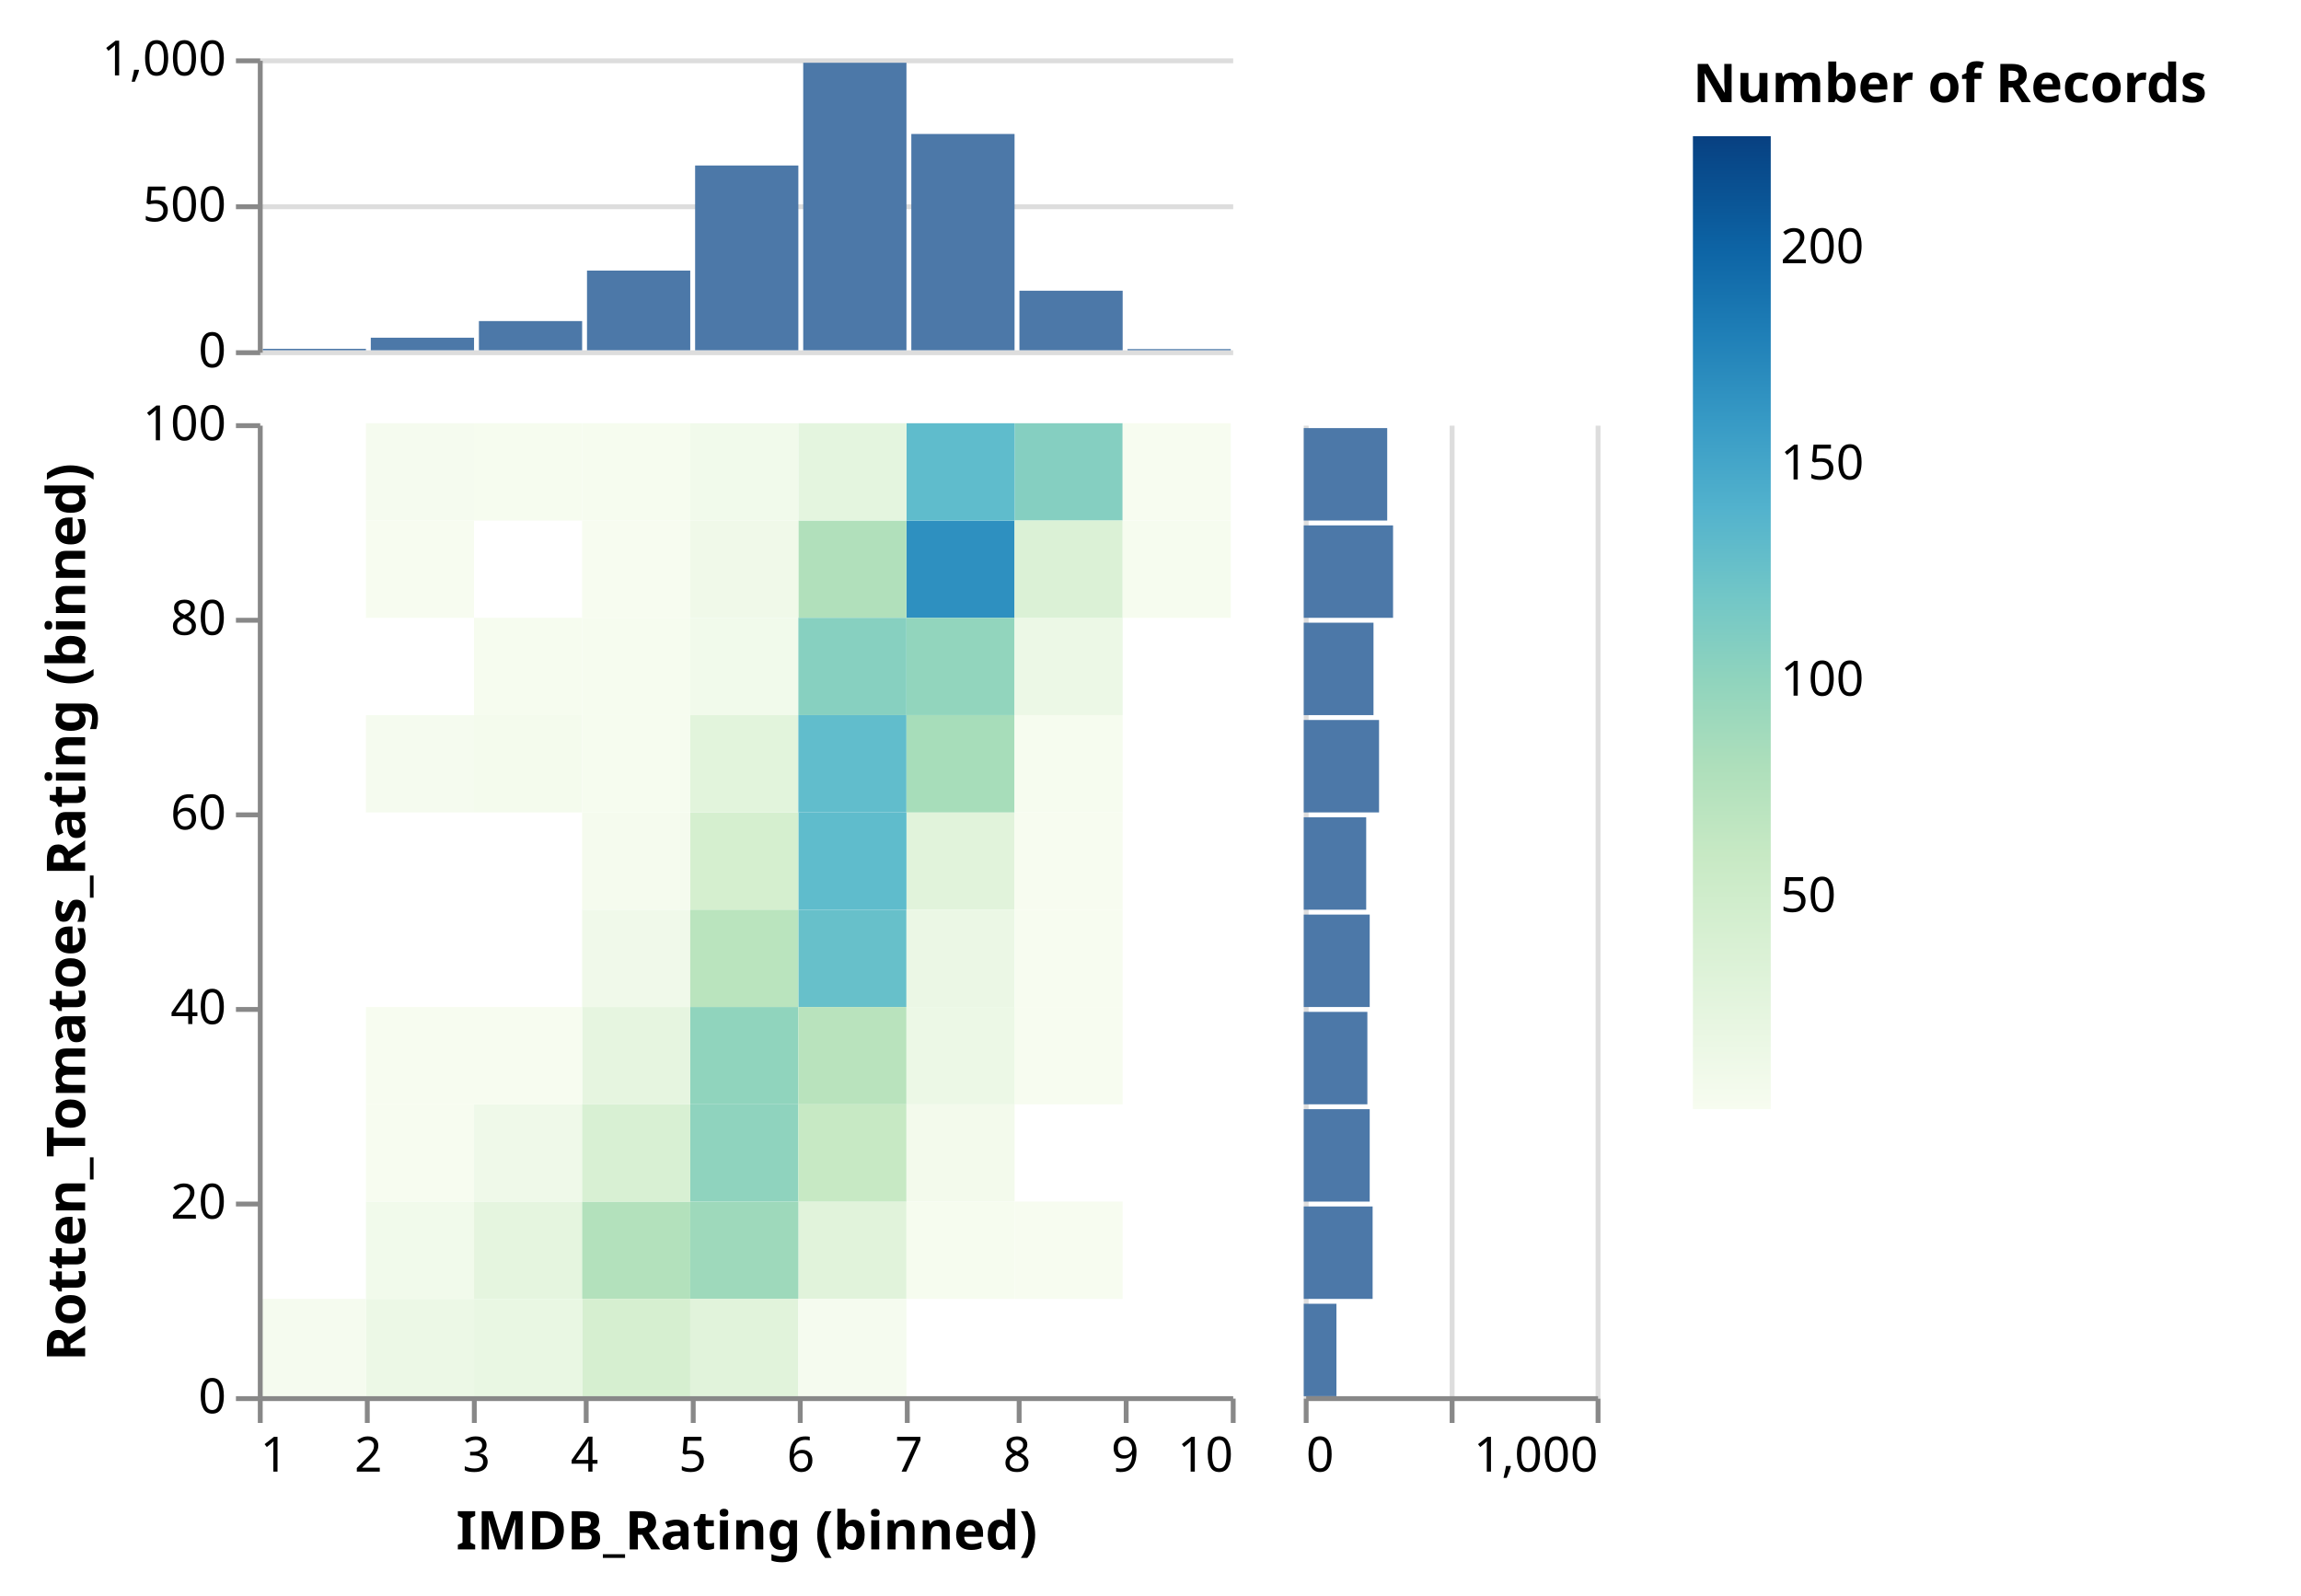
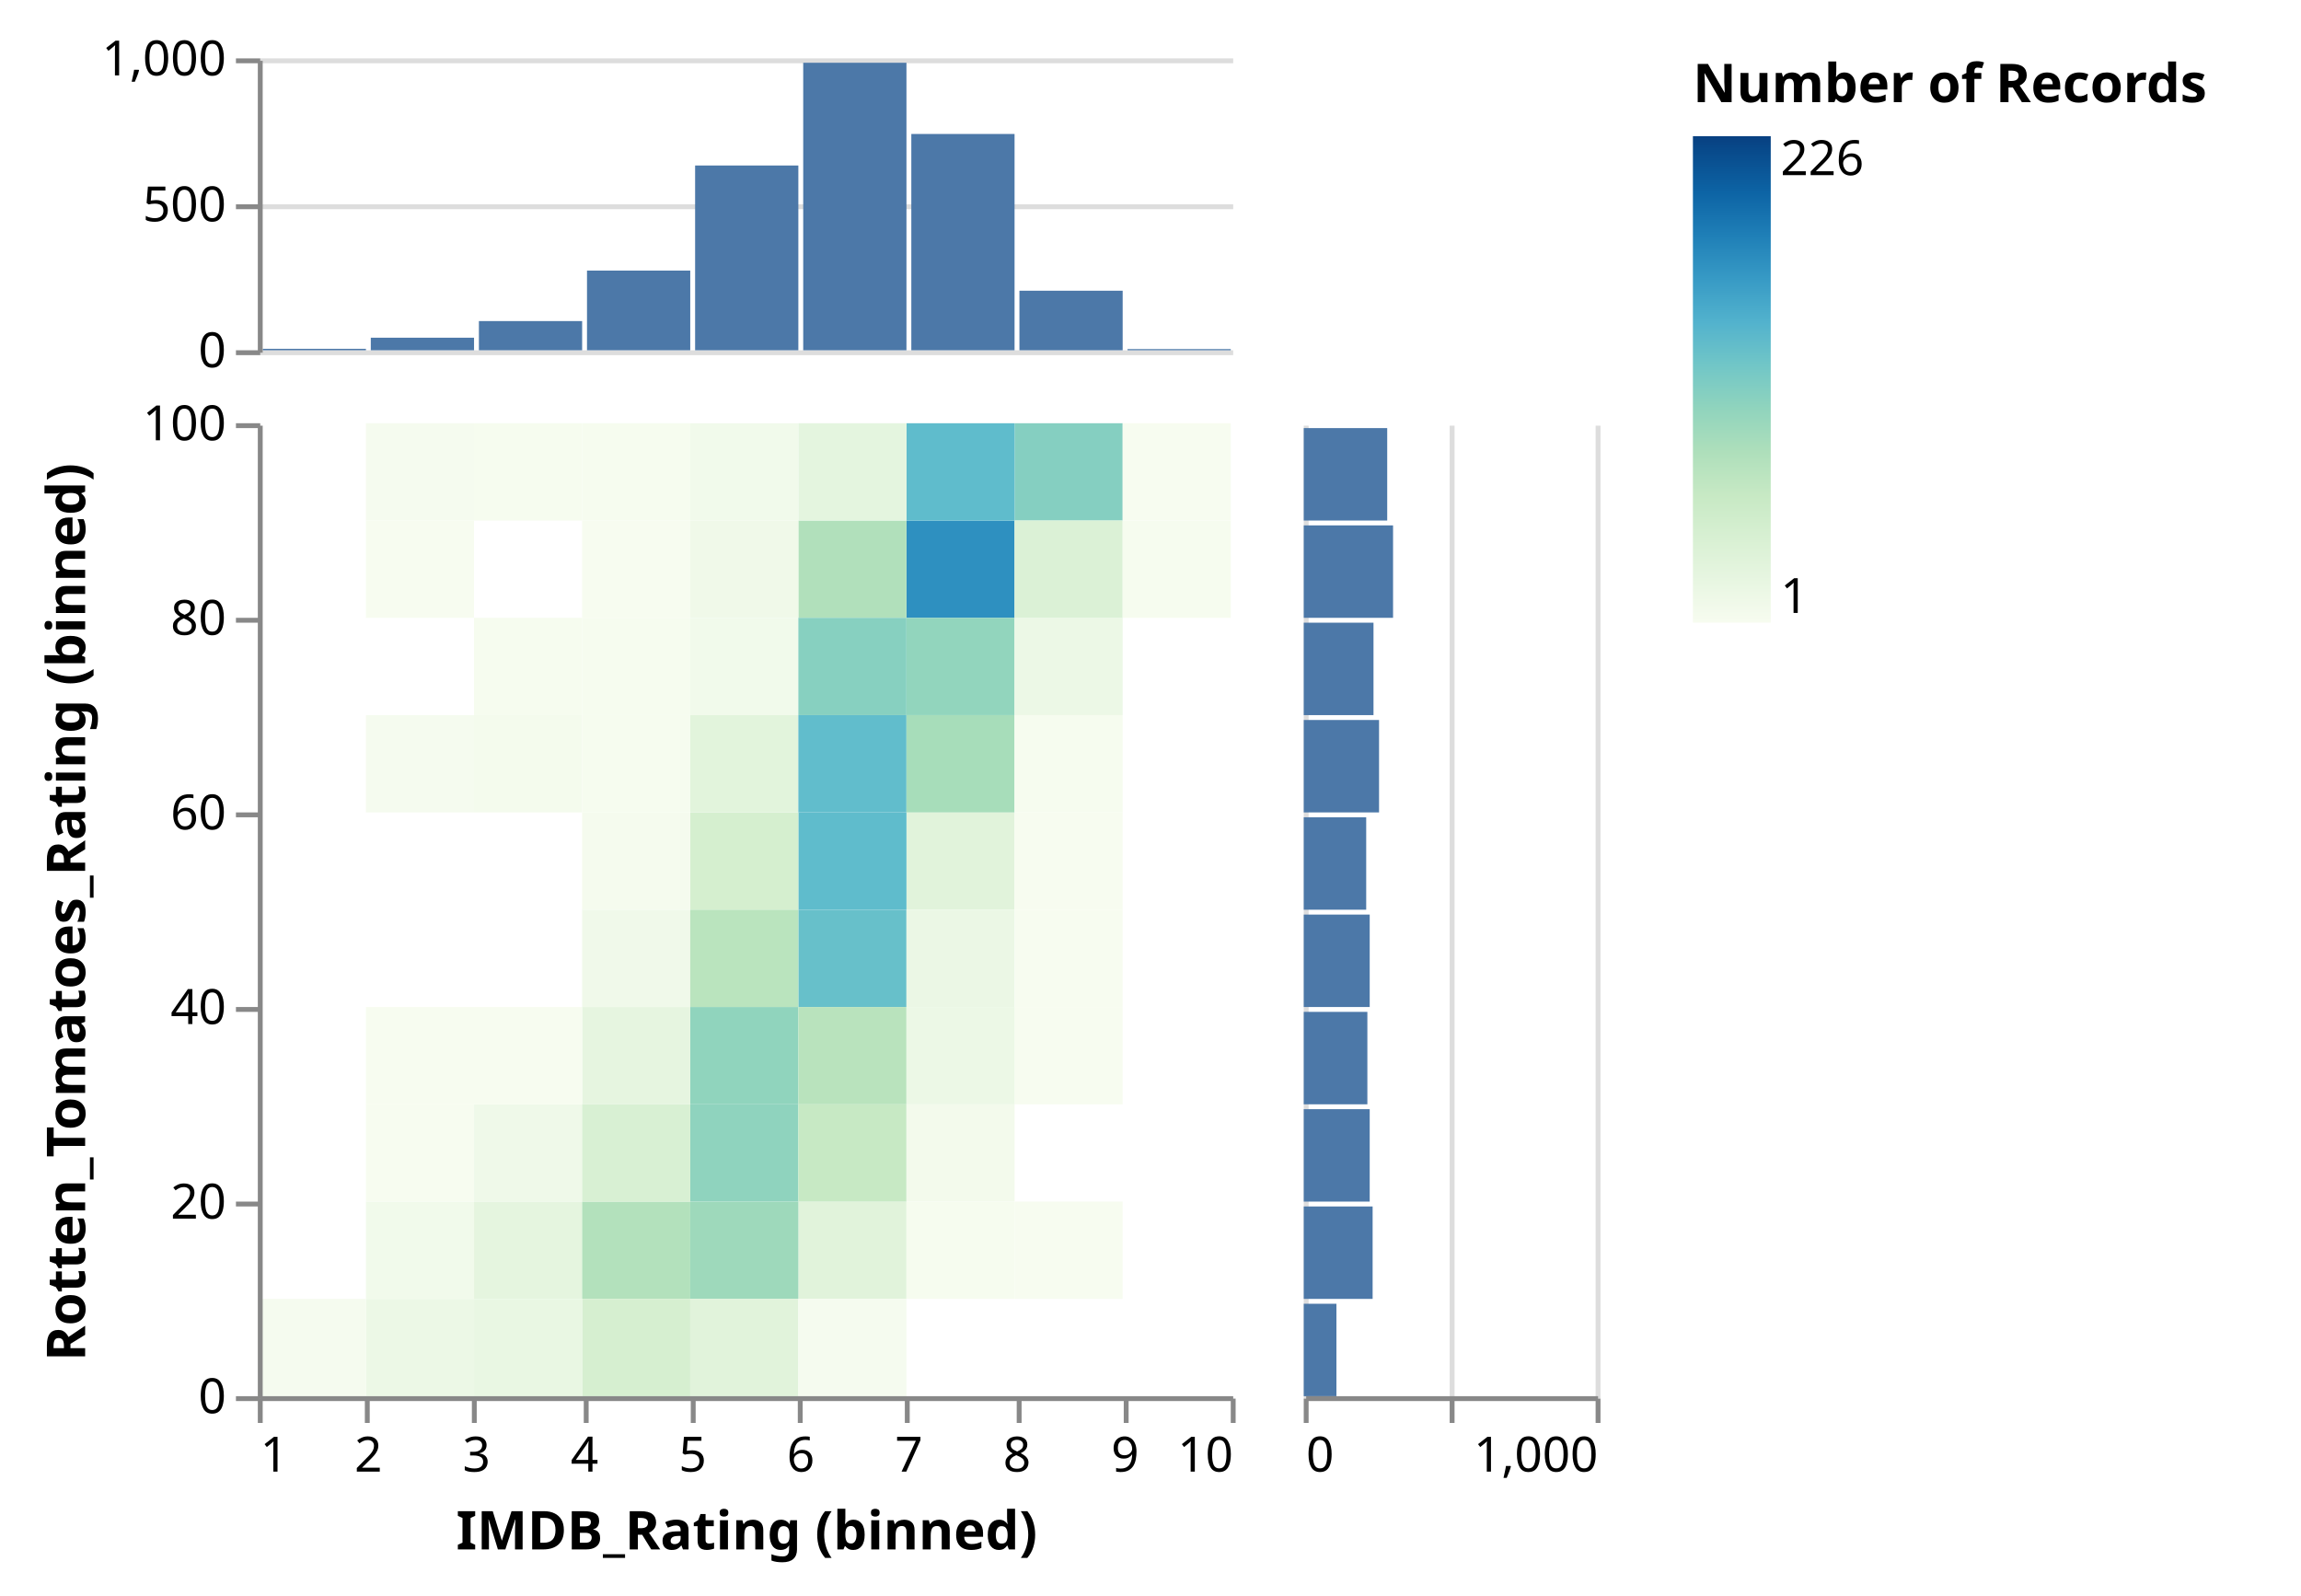
<svg xmlns="http://www.w3.org/2000/svg" class="marks" width="473" height="328" viewBox="0 0 473 328" version="1.1">
  <defs>
    <linearGradient id="gradient_0" x1="0" x2="0" y1="1" y2="0">
      <stop offset="0" stop-color="rgb(247, 252, 240)" />
      <stop offset="0.084" stop-color="rgb(232, 246, 226)" />
      <stop offset="0.173" stop-color="rgb(216, 240, 211)" />
      <stop offset="0.262" stop-color="rgb(199, 233, 196)" />
      <stop offset="0.351" stop-color="rgb(174, 223, 187)" />
      <stop offset="0.44" stop-color="rgb(144, 212, 189)" />
      <stop offset="0.529" stop-color="rgb(113, 198, 199)" />
      <stop offset="0.618" stop-color="rgb(82, 178, 205)" />
      <stop offset="0.707" stop-color="rgb(55, 154, 197)" />
      <stop offset="0.796" stop-color="rgb(31, 127, 183)" />
      <stop offset="0.884" stop-color="rgb(13, 100, 165)" />
      <stop offset="0.973" stop-color="rgb(8, 73, 138)" />
      <stop offset="1" stop-color="rgb(8, 64, 129)" />
    </linearGradient>
  </defs>
  <g transform="translate(53,12)">
    <g class="mark-group role-frame root">
      <g transform="translate(0,0)">
        <path class="background" d="M0,0h0v0h0Z" style="fill: none;" />
        <g>
          <g class="mark-group role-scope concat_0_group">
            <g transform="translate(0,0)">
              <path class="background" d="M0.5,0.5h200v60h-200Z" style="fill: none; stroke: none;" />
              <g>
                <g class="mark-group role-axis">
                  <g transform="translate(0.5,0.5)">
                    <path class="background" d="M0,0h0v0h0Z" style="pointer-events: none; fill: none;" />
                    <g>
                      <g class="mark-rule role-axis-grid" style="pointer-events: none;">
                        <line transform="translate(0,60)" x2="200" y2="0" style="fill: none; stroke: #ddd; stroke-width: 1; opacity: 1;" />
                        <line transform="translate(0,30)" x2="200" y2="0" style="fill: none; stroke: #ddd; stroke-width: 1; opacity: 1;" />
                        <line transform="translate(0,0)" x2="200" y2="0" style="fill: none; stroke: #ddd; stroke-width: 1; opacity: 1;" />
                      </g>
                    </g>
                  </g>
                </g>
                <g class="mark-rect role-mark concat_0_marks">
                  <path d="M112.111,0.9h21.222v59.1h-21.222Z" style="fill: #4c78a8;" />
                  <path d="M-22.222,47.22h1v12.78h-1Z" style="fill: none;" />
                  <path d="M45.444,54h21.222v6h-21.222Z" style="fill: #4c78a8;" />
                  <path d="M134.333,15.54h21.222v44.46h-21.222Z" style="fill: #4c78a8;" />
                  <path d="M89.889,22.02h21.222v37.98h-21.222Z" style="fill: #4c78a8;" />
                  <path d="M156.556,47.76h21.222v12.24h-21.222Z" style="fill: #4c78a8;" />
                  <path d="M23.222,57.42h21.222v2.58h-21.222Z" style="fill: #4c78a8;" />
                  <path d="M67.667,43.62h21.222v16.38h-21.222Z" style="fill: #4c78a8;" />
                  <path d="M178.778,59.76h21.222v0.24h-21.222Z" style="fill: #4c78a8;" />
                  <path d="M1,59.7h21.222v0.3h-21.222Z" style="fill: #4c78a8;" />
                </g>
                <g class="mark-group role-axis">
                  <g transform="translate(0.5,0.5)">
                    <path class="background" d="M0,0h0v0h0Z" style="pointer-events: none; fill: none;" />
                    <g>
                      <g class="mark-rule role-axis-tick" style="pointer-events: none;">
                        <line transform="translate(0,60)" x2="-5" y2="0" style="fill: none; stroke: #888; stroke-width: 1; opacity: 1;" />
                        <line transform="translate(0,30)" x2="-5" y2="0" style="fill: none; stroke: #888; stroke-width: 1; opacity: 1;" />
                        <line transform="translate(0,0)" x2="-5" y2="0" style="fill: none; stroke: #888; stroke-width: 1; opacity: 1;" />
                      </g>
                      <g class="mark-text role-axis-label" style="pointer-events: none;">
                        <text text-anchor="end" transform="translate(-7,63)" style="font-family: sans-serif; font-size: 10px; fill: #000; opacity: 1;">0</text>
                        <text text-anchor="end" transform="translate(-7,33)" style="font-family: sans-serif; font-size: 10px; fill: #000; opacity: 1;">500</text>
                        <text text-anchor="end" transform="translate(-7,3)" style="font-family: sans-serif; font-size: 10px; fill: #000; opacity: 1;">1,000</text>
                      </g>
                      <g class="mark-rule role-axis-domain" style="pointer-events: none;">
                        <line transform="translate(0,60)" x2="0" y2="-60" style="fill: none; stroke: #888; stroke-width: 1; opacity: 1;" />
                      </g>
                    </g>
                  </g>
                </g>
              </g>
            </g>
          </g>
          <g class="mark-group role-scope concat_1_group">
            <g transform="translate(0,75)">
              <path class="background" d="M0,0h0v0h0Z" style="fill: none;" />
              <g>
                <g class="mark-group role-scope concat_1_concat_0_group">
                  <g transform="translate(0,0)">
                    <path class="background" d="M0.5,0.5h200v200h-200Z" style="fill: none; stroke: none;" />
                    <g>
                      <g class="mark-rect role-mark concat_1_concat_0_marks">
                        <path d="M111.111,200h22.222v0h-22.222Z" style="fill: none;" />
                        <path d="M-22.222,160h0v20h0Z" style="fill: none;" />
                        <path d="M44.444,60h22.222v20h-22.222Z" style="fill: rgb(244, 251, 237);" />
                        <path d="M-22.222,200h0v0h0Z" style="fill: none;" />
                        <path d="M133.333,200h22.222v0h-22.222Z" style="fill: none;" />
                        <path d="M44.444,200h22.222v0h-22.222Z" style="fill: none;" />
                        <path d="M88.889,140h22.222v20h-22.222Z" style="fill: rgb(143, 211, 190);" />
                        <path d="M133.333,20h22.222v20h-22.222Z" style="fill: rgb(46, 144, 192);" />
                        <path d="M155.556,0h22.222v20h-22.222Z" style="fill: rgb(133, 207, 193);" />
                        <path d="M111.111,20h22.222v20h-22.222Z" style="fill: rgb(177, 224, 187);" />
                        <path d="M22.222,0h22.222v20h-22.222Z" style="fill: rgb(245, 251, 239);" />
                        <path d="M155.556,200h22.222v0h-22.222Z" style="fill: none;" />
                        <path d="M133.333,80h22.222v20h-22.222Z" style="fill: rgb(225, 243, 219);" />
                        <path d="M88.889,120h22.222v20h-22.222Z" style="fill: rgb(144, 212, 189);" />
                        <path d="M-22.222,0h0v20h0Z" style="fill: none;" />
                        <path d="M133.333,40h22.222v20h-22.222Z" style="fill: rgb(146, 213, 189);" />
                        <path d="M88.889,200h22.222v0h-22.222Z" style="fill: none;" />
                        <path d="M44.444,160h22.222v20h-22.222Z" style="fill: rgb(229, 245, 223);" />
                        <path d="M133.333,0h22.222v20h-22.222Z" style="fill: rgb(95, 188, 204);" />
                        <path d="M111.111,160h22.222v20h-22.222Z" style="fill: rgb(225, 243, 219);" />
                        <path d="M111.111,80h22.222v20h-22.222Z" style="fill: rgb(95, 188, 204);" />
                        <path d="M66.667,200h22.222v0h-22.222Z" style="fill: none;" />
                        <path d="M66.667,160h22.222v20h-22.222Z" style="fill: rgb(179, 225, 188);" />
                        <path d="M111.111,100h22.222v20h-22.222Z" style="fill: rgb(103, 192, 202);" />
                        <path d="M-22.222,120h0v20h0Z" style="fill: none;" />
                        <path d="M111.111,140h22.222v20h-22.222Z" style="fill: rgb(199, 233, 196);" />
                        <path d="M88.889,80h22.222v20h-22.222Z" style="fill: rgb(213, 239, 207);" />
                        <path d="M44.444,40h22.222v20h-22.222Z" style="fill: rgb(246, 252, 239);" />
                        <path d="M111.111,0h22.222v20h-22.222Z" style="fill: rgb(228, 245, 223);" />
                        <path d="M88.889,60h22.222v20h-22.222Z" style="fill: rgb(226, 244, 220);" />
                        <path d="M88.889,40h22.222v20h-22.222Z" style="fill: rgb(241, 250, 235);" />
                        <path d="M111.111,60h22.222v20h-22.222Z" style="fill: rgb(97, 189, 204);" />
                        <path d="M133.333,60h22.222v20h-22.222Z" style="fill: rgb(167, 221, 186);" />
                        <path d="M111.111,120h22.222v20h-22.222Z" style="fill: rgb(185, 227, 189);" />
                        <path d="M88.889,20h22.222v20h-22.222Z" style="fill: rgb(240, 249, 233);" />
                        <path d="M44.444,0h22.222v20h-22.222Z" style="fill: rgb(246, 252, 239);" />
                        <path d="M44.444,140h22.222v20h-22.222Z" style="fill: rgb(239, 249, 233);" />
                        <path d="M66.667,100h22.222v20h-22.222Z" style="fill: rgb(240, 249, 234);" />
                        <path d="M88.889,160h22.222v20h-22.222Z" style="fill: rgb(158, 217, 187);" />
                        <path d="M88.889,100h22.222v20h-22.222Z" style="fill: rgb(186, 228, 190);" />
                        <path d="M66.667,80h22.222v20h-22.222Z" style="fill: rgb(245, 251, 238);" />
                        <path d="M155.556,40h22.222v20h-22.222Z" style="fill: rgb(236, 248, 230);" />
                        <path d="M111.111,40h22.222v20h-22.222Z" style="fill: rgb(135, 208, 192);" />
                        <path d="M155.556,120h22.222v20h-22.222Z" style="fill: rgb(247, 252, 240);" />
                        <path d="M155.556,20h22.222v20h-22.222Z" style="fill: rgb(219, 241, 214);" />
                        <path d="M66.667,40h22.222v20h-22.222Z" style="fill: rgb(246, 252, 239);" />
                        <path d="M88.889,0h22.222v20h-22.222Z" style="fill: rgb(241, 250, 235);" />
                        <path d="M66.667,140h22.222v20h-22.222Z" style="fill: rgb(216, 240, 211);" />
                        <path d="M66.667,180h22.222v20h-22.222Z" style="fill: rgb(214, 239, 208);" />
                        <path d="M88.889,180h22.222v20h-22.222Z" style="fill: rgb(225, 243, 219);" />
                        <path d="M-22.222,60h0v20h0Z" style="fill: none;" />
                        <path d="M177.778,200h22.222v0h-22.222Z" style="fill: none;" />
                        <path d="M177.778,0h22.222v20h-22.222Z" style="fill: rgb(247, 252, 240);" />
                        <path d="M66.667,120h22.222v20h-22.222Z" style="fill: rgb(230, 245, 224);" />
                        <path d="M0,200h22.222v0h-22.222Z" style="fill: none;" />
                        <path d="M133.333,100h22.222v20h-22.222Z" style="fill: rgb(235, 247, 229);" />
                        <path d="M22.222,200h22.222v0h-22.222Z" style="fill: none;" />
                        <path d="M-22.222,20h0v20h0Z" style="fill: none;" />
                        <path d="M44.444,180h22.222v20h-22.222Z" style="fill: rgb(233, 247, 227);" />
                        <path d="M22.222,160h22.222v20h-22.222Z" style="fill: rgb(241, 250, 235);" />
                        <path d="M177.778,20h22.222v20h-22.222Z" style="fill: rgb(246, 252, 239);" />
                        <path d="M66.667,0h22.222v20h-22.222Z" style="fill: rgb(246, 252, 239);" />
                        <path d="M22.222,60h22.222v20h-22.222Z" style="fill: rgb(245, 251, 239);" />
                        <path d="M133.333,140h22.222v20h-22.222Z" style="fill: rgb(243, 250, 236);" />
                        <path d="M155.556,160h22.222v20h-22.222Z" style="fill: rgb(247, 252, 240);" />
                        <path d="M22.222,180h22.222v20h-22.222Z" style="fill: rgb(236, 248, 230);" />
                        <path d="M66.667,60h22.222v20h-22.222Z" style="fill: rgb(246, 252, 239);" />
                        <path d="M133.333,120h22.222v20h-22.222Z" style="fill: rgb(236, 248, 230);" />
                        <path d="M155.556,60h22.222v20h-22.222Z" style="fill: rgb(246, 252, 239);" />
                        <path d="M133.333,160h22.222v20h-22.222Z" style="fill: rgb(246, 252, 239);" />
                        <path d="M-22.222,40h0v20h0Z" style="fill: none;" />
                        <path d="M-22.222,140h0v20h0Z" style="fill: none;" />
                        <path d="M-22.222,80h0v20h0Z" style="fill: none;" />
                        <path d="M0,180h22.222v20h-22.222Z" style="fill: rgb(245, 251, 239);" />
                        <path d="M111.111,180h22.222v20h-22.222Z" style="fill: rgb(245, 251, 239);" />
                        <path d="M66.667,20h22.222v20h-22.222Z" style="fill: rgb(247, 252, 240);" />
                        <path d="M155.556,100h22.222v20h-22.222Z" style="fill: rgb(247, 252, 240);" />
                        <path d="M-22.222,100h0v20h0Z" style="fill: none;" />
                        <path d="M44.444,120h22.222v20h-22.222Z" style="fill: rgb(247, 252, 240);" />
                        <path d="M155.556,80h22.222v20h-22.222Z" style="fill: rgb(247, 252, 240);" />
                        <path d="M22.222,140h22.222v20h-22.222Z" style="fill: rgb(247, 252, 240);" />
                        <path d="M-22.222,180h0v20h0Z" style="fill: none;" />
                        <path d="M22.222,120h22.222v20h-22.222Z" style="fill: rgb(247, 252, 240);" />
                        <path d="M22.222,20h22.222v20h-22.222Z" style="fill: rgb(247, 252, 240);" />
                      </g>
                      <g class="mark-group role-axis">
                        <g transform="translate(0.5,200.5)">
                          <path class="background" d="M0,0h0v0h0Z" style="pointer-events: none; fill: none;" />
                          <g>
                            <g class="mark-rule role-axis-tick" style="pointer-events: none;">
                              <line transform="translate(0,0)" x2="0" y2="5" style="fill: none; stroke: #888; stroke-width: 1; opacity: 1;" />
                              <line transform="translate(22,0)" x2="0" y2="5" style="fill: none; stroke: #888; stroke-width: 1; opacity: 1;" />
                              <line transform="translate(44,0)" x2="0" y2="5" style="fill: none; stroke: #888; stroke-width: 1; opacity: 1;" />
                              <line transform="translate(67,0)" x2="0" y2="5" style="fill: none; stroke: #888; stroke-width: 1; opacity: 1;" />
                              <line transform="translate(89,0)" x2="0" y2="5" style="fill: none; stroke: #888; stroke-width: 1; opacity: 1;" />
                              <line transform="translate(111,0)" x2="0" y2="5" style="fill: none; stroke: #888; stroke-width: 1; opacity: 1;" />
                              <line transform="translate(133,0)" x2="0" y2="5" style="fill: none; stroke: #888; stroke-width: 1; opacity: 1;" />
                              <line transform="translate(156,0)" x2="0" y2="5" style="fill: none; stroke: #888; stroke-width: 1; opacity: 1;" />
                              <line transform="translate(178,0)" x2="0" y2="5" style="fill: none; stroke: #888; stroke-width: 1; opacity: 1;" />
                              <line transform="translate(200,0)" x2="0" y2="5" style="fill: none; stroke: #888; stroke-width: 1; opacity: 1;" />
                            </g>
                            <g class="mark-text role-axis-label" style="pointer-events: none;">
                              <text text-anchor="start" transform="translate(0,15)" style="font-family: sans-serif; font-size: 10px; fill: #000; opacity: 1;">1</text>
                              <text text-anchor="middle" transform="translate(22.22222,15)" style="font-family: sans-serif; font-size: 10px; fill: #000; opacity: 1;">2</text>
                              <text text-anchor="middle" transform="translate(44.44444,15)" style="font-family: sans-serif; font-size: 10px; fill: #000; opacity: 1;">3</text>
                              <text text-anchor="middle" transform="translate(66.66667,15)" style="font-family: sans-serif; font-size: 10px; fill: #000; opacity: 1;">4</text>
                              <text text-anchor="middle" transform="translate(88.88889,15)" style="font-family: sans-serif; font-size: 10px; fill: #000; opacity: 1;">5</text>
                              <text text-anchor="middle" transform="translate(111.1111,15)" style="font-family: sans-serif; font-size: 10px; fill: #000; opacity: 1;">6</text>
                              <text text-anchor="middle" transform="translate(133.3333,15)" style="font-family: sans-serif; font-size: 10px; fill: #000; opacity: 1;">7</text>
                              <text text-anchor="middle" transform="translate(155.5556,15)" style="font-family: sans-serif; font-size: 10px; fill: #000; opacity: 1;">8</text>
                              <text text-anchor="middle" transform="translate(177.7778,15)" style="font-family: sans-serif; font-size: 10px; fill: #000; opacity: 1;">9</text>
                              <text text-anchor="end" transform="translate(200,15)" style="font-family: sans-serif; font-size: 10px; fill: #000; opacity: 1;">10</text>
                            </g>
                            <g class="mark-rule role-axis-domain" style="pointer-events: none;">
                              <line transform="translate(0,0)" x2="200" y2="0" style="fill: none; stroke: #888; stroke-width: 1; opacity: 1;" />
                            </g>
                            <g class="mark-text role-axis-title" style="pointer-events: none;">
                              <text text-anchor="middle" transform="translate(100,31)" style="font-family: sans-serif; font-size: 11px; font-weight: bold; fill: #000; opacity: 1;">IMDB_Rating (binned)</text>
                            </g>
                          </g>
                        </g>
                      </g>
                      <g class="mark-group role-axis">
                        <g transform="translate(0.5,0.5)">
                          <path class="background" d="M0,0h0v0h0Z" style="pointer-events: none; fill: none;" />
                          <g>
                            <g class="mark-rule role-axis-tick" style="pointer-events: none;">
                              <line transform="translate(0,200)" x2="-5" y2="0" style="fill: none; stroke: #888; stroke-width: 1; opacity: 1;" />
                              <line transform="translate(0,160)" x2="-5" y2="0" style="fill: none; stroke: #888; stroke-width: 1; opacity: 1;" />
                              <line transform="translate(0,120)" x2="-5" y2="0" style="fill: none; stroke: #888; stroke-width: 1; opacity: 1;" />
                              <line transform="translate(0,80)" x2="-5" y2="0" style="fill: none; stroke: #888; stroke-width: 1; opacity: 1;" />
                              <line transform="translate(0,40)" x2="-5" y2="0" style="fill: none; stroke: #888; stroke-width: 1; opacity: 1;" />
                              <line transform="translate(0,0)" x2="-5" y2="0" style="fill: none; stroke: #888; stroke-width: 1; opacity: 1;" />
                            </g>
                            <g class="mark-text role-axis-label" style="pointer-events: none;">
                              <text text-anchor="end" transform="translate(-7,203)" style="font-family: sans-serif; font-size: 10px; fill: #000; opacity: 1;">0</text>
                              <text text-anchor="end" transform="translate(-7,163)" style="font-family: sans-serif; font-size: 10px; fill: #000; opacity: 1;">20</text>
                              <text text-anchor="end" transform="translate(-7,123)" style="font-family: sans-serif; font-size: 10px; fill: #000; opacity: 1;">40</text>
                              <text text-anchor="end" transform="translate(-7,83)" style="font-family: sans-serif; font-size: 10px; fill: #000; opacity: 1;">60</text>
                              <text text-anchor="end" transform="translate(-7,43)" style="font-family: sans-serif; font-size: 10px; fill: #000; opacity: 1;">80</text>
                              <text text-anchor="end" transform="translate(-7,3)" style="font-family: sans-serif; font-size: 10px; fill: #000; opacity: 1;">100</text>
                            </g>
                            <g class="mark-rule role-axis-domain" style="pointer-events: none;">
                              <line transform="translate(0,200)" x2="0" y2="-200" style="fill: none; stroke: #888; stroke-width: 1; opacity: 1;" />
                            </g>
                            <g class="mark-text role-axis-title" style="pointer-events: none;">
                              <text text-anchor="middle" transform="translate(-34,100) rotate(-90) translate(0,-2)" style="font-family: sans-serif; font-size: 11px; font-weight: bold; fill: #000; opacity: 1;">Rotten_Tomatoes_Rating (binned)</text>
                            </g>
                          </g>
                        </g>
                      </g>
                    </g>
                  </g>
                </g>
                <g class="mark-group role-scope concat_1_concat_1_group">
                  <g transform="translate(215,0)">
                    <path class="background" d="M0.5,0.5h60v200h-60Z" style="fill: none; stroke: none;" />
                    <g>
                      <g class="mark-group role-axis">
                        <g transform="translate(0.5,200.5)">
                          <path class="background" d="M0,0h0v0h0Z" style="pointer-events: none; fill: none;" />
                          <g>
                            <g class="mark-rule role-axis-grid" style="pointer-events: none;">
                              <line transform="translate(0,-200)" x2="0" y2="200" style="fill: none; stroke: #ddd; stroke-width: 1; opacity: 1;" />
                              <line transform="translate(30,-200)" x2="0" y2="200" style="fill: none; stroke: #ddd; stroke-width: 1; opacity: 1;" />
                              <line transform="translate(60,-200)" x2="0" y2="200" style="fill: none; stroke: #ddd; stroke-width: 1; opacity: 1;" />
                            </g>
                          </g>
                        </g>
                      </g>
                      <g class="mark-rect role-mark concat_1_concat_1_marks">
                        <path d="M0,200h52.8v1h-52.8Z" style="fill: none;" />
                        <path d="M0,161h14.16v19h-14.16Z" style="fill: #4c78a8;" />
                        <path d="M0,61h15.48v19h-15.48Z" style="fill: #4c78a8;" />
                        <path d="M0,141h13.56v19h-13.56Z" style="fill: #4c78a8;" />
                        <path d="M0,21h18.36v19h-18.36Z" style="fill: #4c78a8;" />
                        <path d="M0,1h17.16v19h-17.16Z" style="fill: #4c78a8;" />
                        <path d="M0,81h12.84v19h-12.84Z" style="fill: #4c78a8;" />
                        <path d="M0,121h13.08v19h-13.08Z" style="fill: #4c78a8;" />
                        <path d="M0,41h14.34v19h-14.34Z" style="fill: #4c78a8;" />
                        <path d="M0,101h13.56v19h-13.56Z" style="fill: #4c78a8;" />
                        <path d="M0,181h6.72v19h-6.72Z" style="fill: #4c78a8;" />
                      </g>
                      <g class="mark-group role-axis">
                        <g transform="translate(0.5,200.5)">
                          <path class="background" d="M0,0h0v0h0Z" style="pointer-events: none; fill: none;" />
                          <g>
                            <g class="mark-rule role-axis-tick" style="pointer-events: none;">
                              <line transform="translate(0,0)" x2="0" y2="5" style="fill: none; stroke: #888; stroke-width: 1; opacity: 1;" />
                              <line transform="translate(30,0)" x2="0" y2="5" style="fill: none; stroke: #888; stroke-width: 1; opacity: 1;" />
                              <line transform="translate(60,0)" x2="0" y2="5" style="fill: none; stroke: #888; stroke-width: 1; opacity: 1;" />
                            </g>
                            <g class="mark-text role-axis-label" style="pointer-events: none;">
                              <text text-anchor="start" transform="translate(0,15)" style="font-family: sans-serif; font-size: 10px; fill: #000; opacity: 1;">0</text>
                              <text text-anchor="middle" transform="translate(30,15)" style="font-family: sans-serif; font-size: 10px; fill: #000; opacity: 0;">500</text>
                              <text text-anchor="end" transform="translate(60,15)" style="font-family: sans-serif; font-size: 10px; fill: #000; opacity: 1;">1,000</text>
                            </g>
                            <g class="mark-rule role-axis-domain" style="pointer-events: none;">
                              <line transform="translate(0,0)" x2="60" y2="0" style="fill: none; stroke: #888; stroke-width: 1; opacity: 1;" />
                            </g>
                          </g>
                        </g>
                      </g>
                    </g>
                  </g>
                </g>
              </g>
            </g>
          </g>
          <g class="mark-group role-legend">
            <g transform="translate(295,0)">
-               <path class="background" d="M0,0h120v216h-120Z" style="pointer-events: none; fill: none;" />
+               <path class="background" d="M0,0h120v117h-120Z" style="pointer-events: none; fill: none;" />
              <g>
                <g class="mark-group role-legend-entry">
                  <g transform="translate(0,16)">
                    <path class="background" d="M0,0h0v0h0Z" style="pointer-events: none; fill: none;" />
                    <g>
                      <g class="mark-rect role-legend-gradient" style="pointer-events: none;">
-                         <path d="M0,0h16v200h-16Z" style="fill: url(#gradient_0); stroke: #ddd; stroke-width: 0; opacity: 1;" />
+                         <path d="M0,0h16v100h-16Z" style="fill: url(#gradient_0); stroke: #ddd; stroke-width: 0; opacity: 1;" />
                      </g>
                      <g class="mark-text role-legend-label" style="pointer-events: none;">
-                         <text text-anchor="start" transform="translate(18,159.4444)" style="font-family: sans-serif; font-size: 10px; fill: #000; opacity: 1;">50</text>
-                         <text text-anchor="start" transform="translate(18,115)" style="font-family: sans-serif; font-size: 10px; fill: #000; opacity: 1;">100</text>
-                         <text text-anchor="start" transform="translate(18,70.55556)" style="font-family: sans-serif; font-size: 10px; fill: #000; opacity: 1;">150</text>
-                         <text text-anchor="start" transform="translate(18,26.11111)" style="font-family: sans-serif; font-size: 10px; fill: #000; opacity: 1;">200</text>
+                         <text text-anchor="start" transform="translate(18,98)" style="font-family: sans-serif; font-size: 10px; fill: #000; opacity: 1;">1</text>
+                         <text text-anchor="start" transform="translate(18,8)" style="font-family: sans-serif; font-size: 10px; fill: #000; opacity: 1;">226</text>
                      </g>
                    </g>
                  </g>
                </g>
                <g class="mark-text role-legend-title" style="pointer-events: none;">
                  <text text-anchor="start" transform="translate(0,9)" style="font-family: sans-serif; font-size: 11px; font-weight: bold; fill: #000; opacity: 1;">Number of Records</text>
                </g>
              </g>
            </g>
          </g>
        </g>
      </g>
    </g>
  </g>
</svg>
